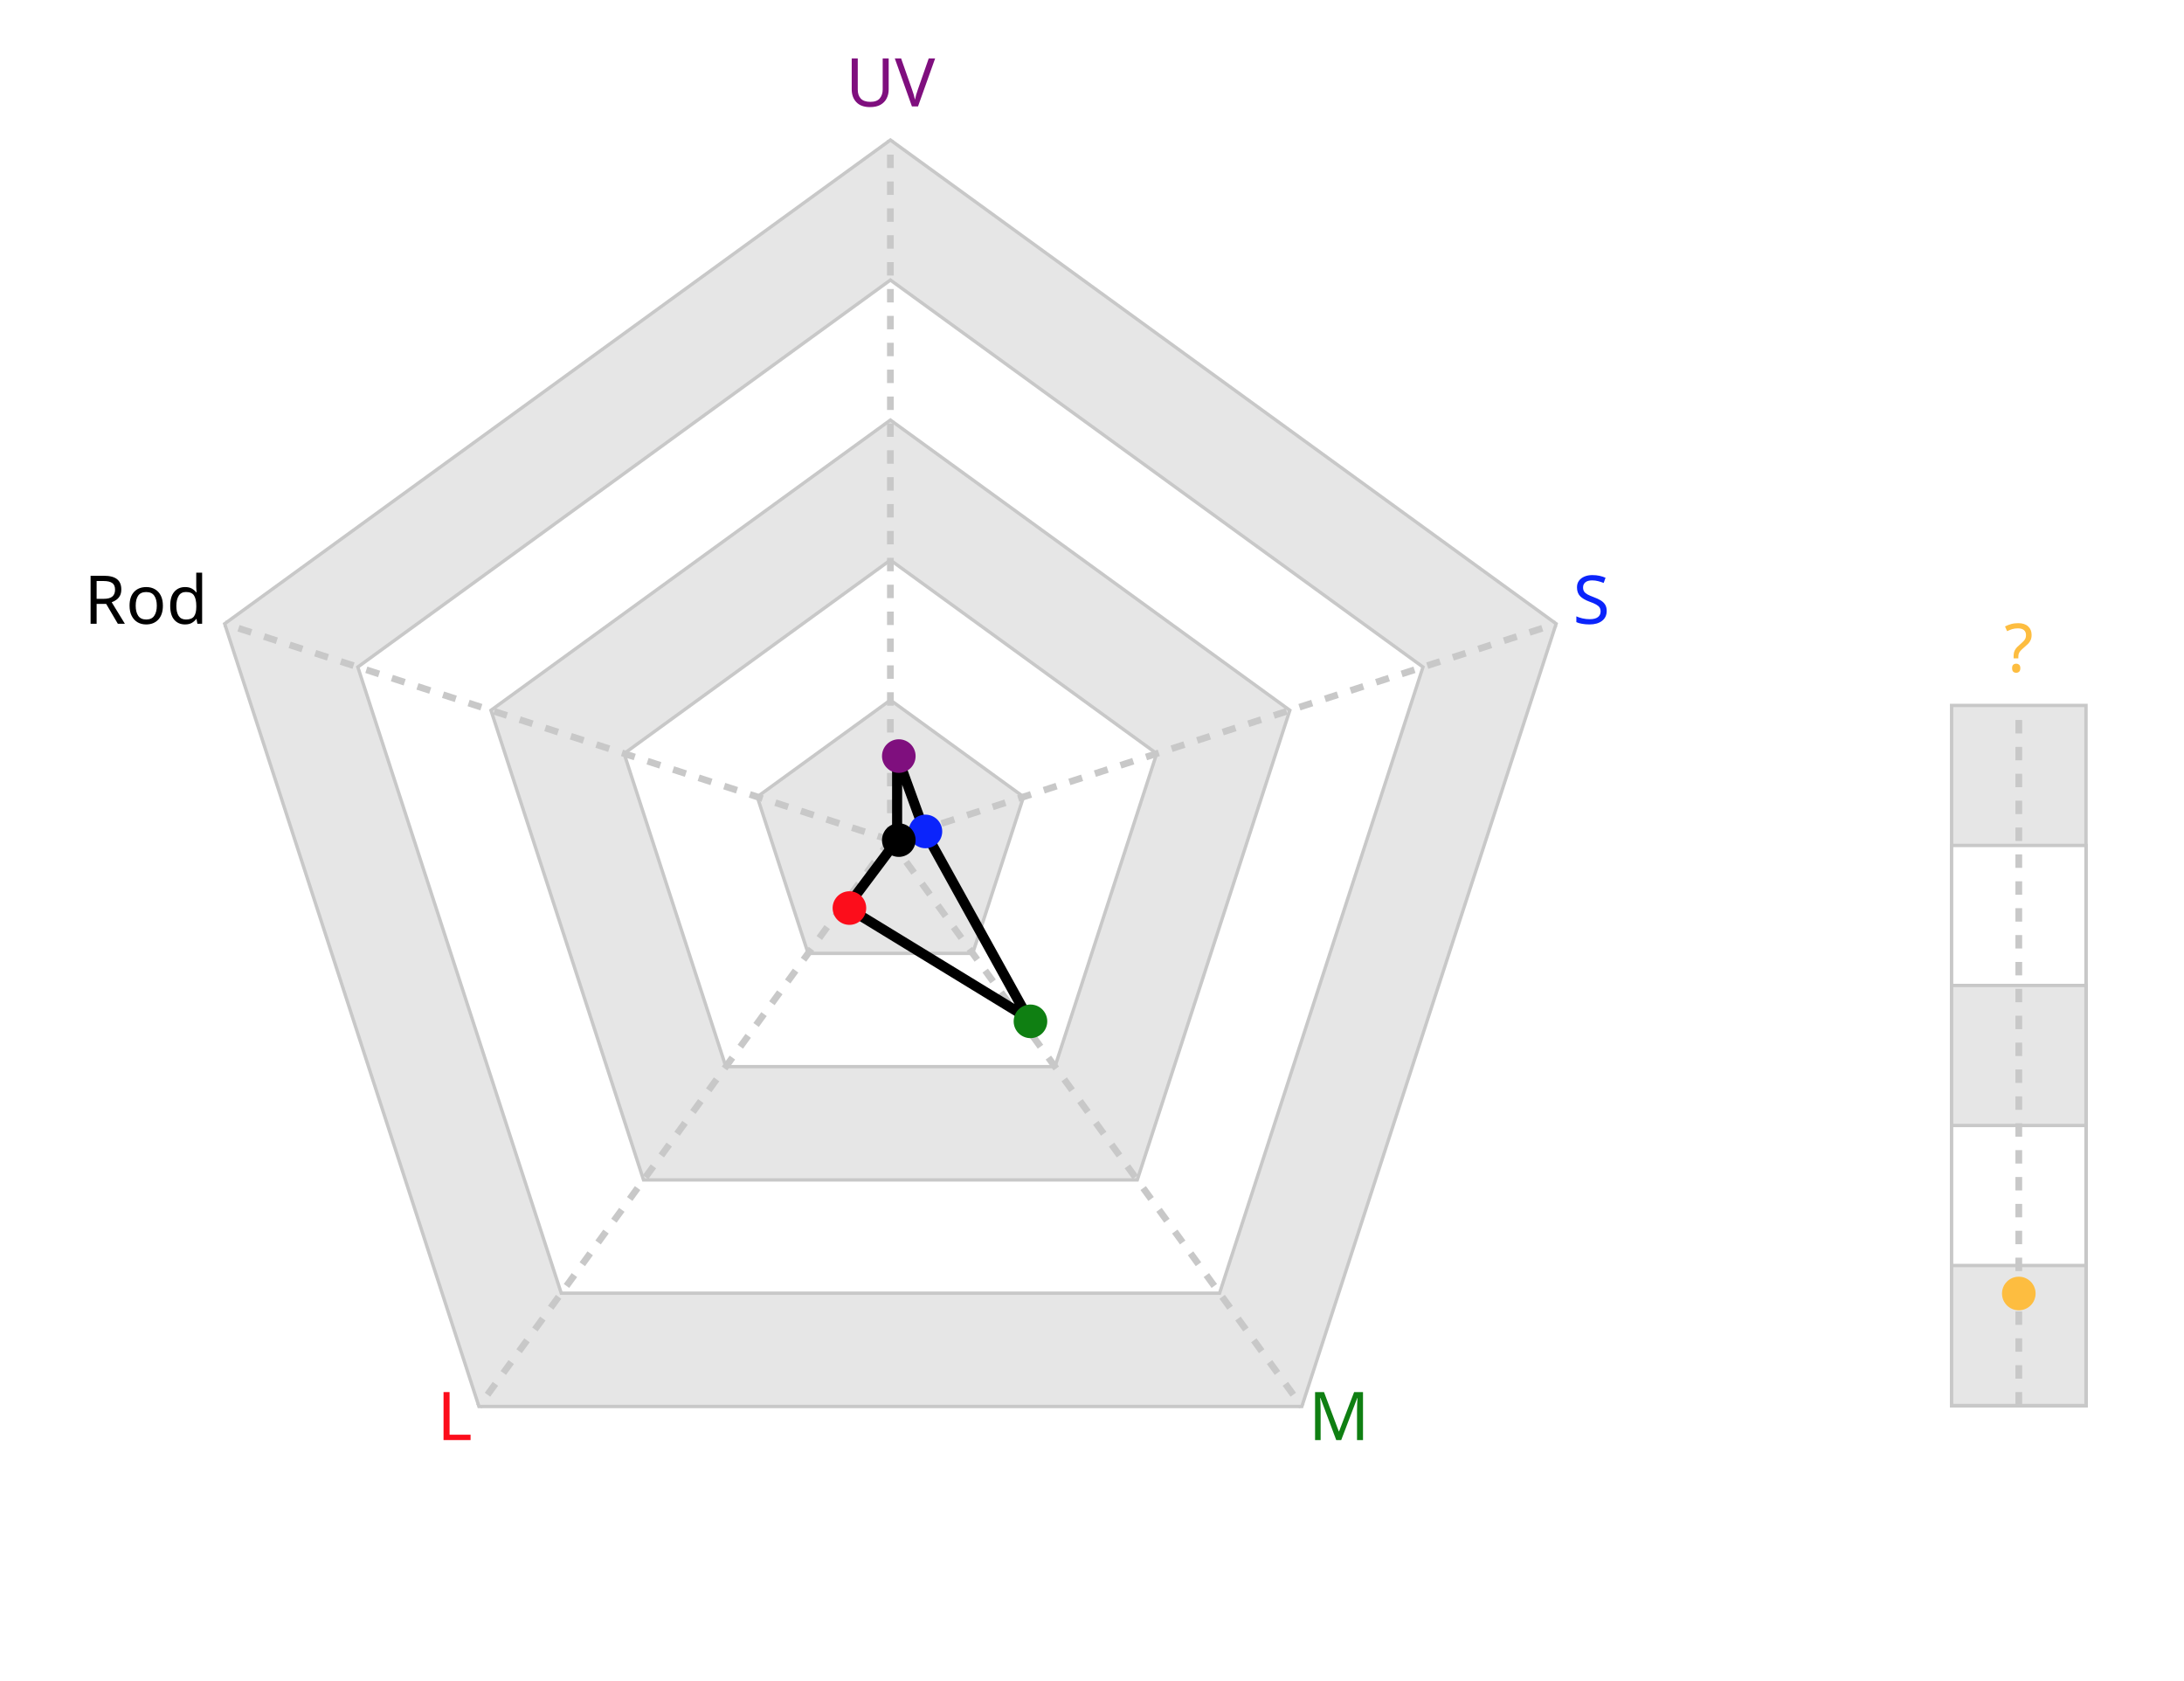
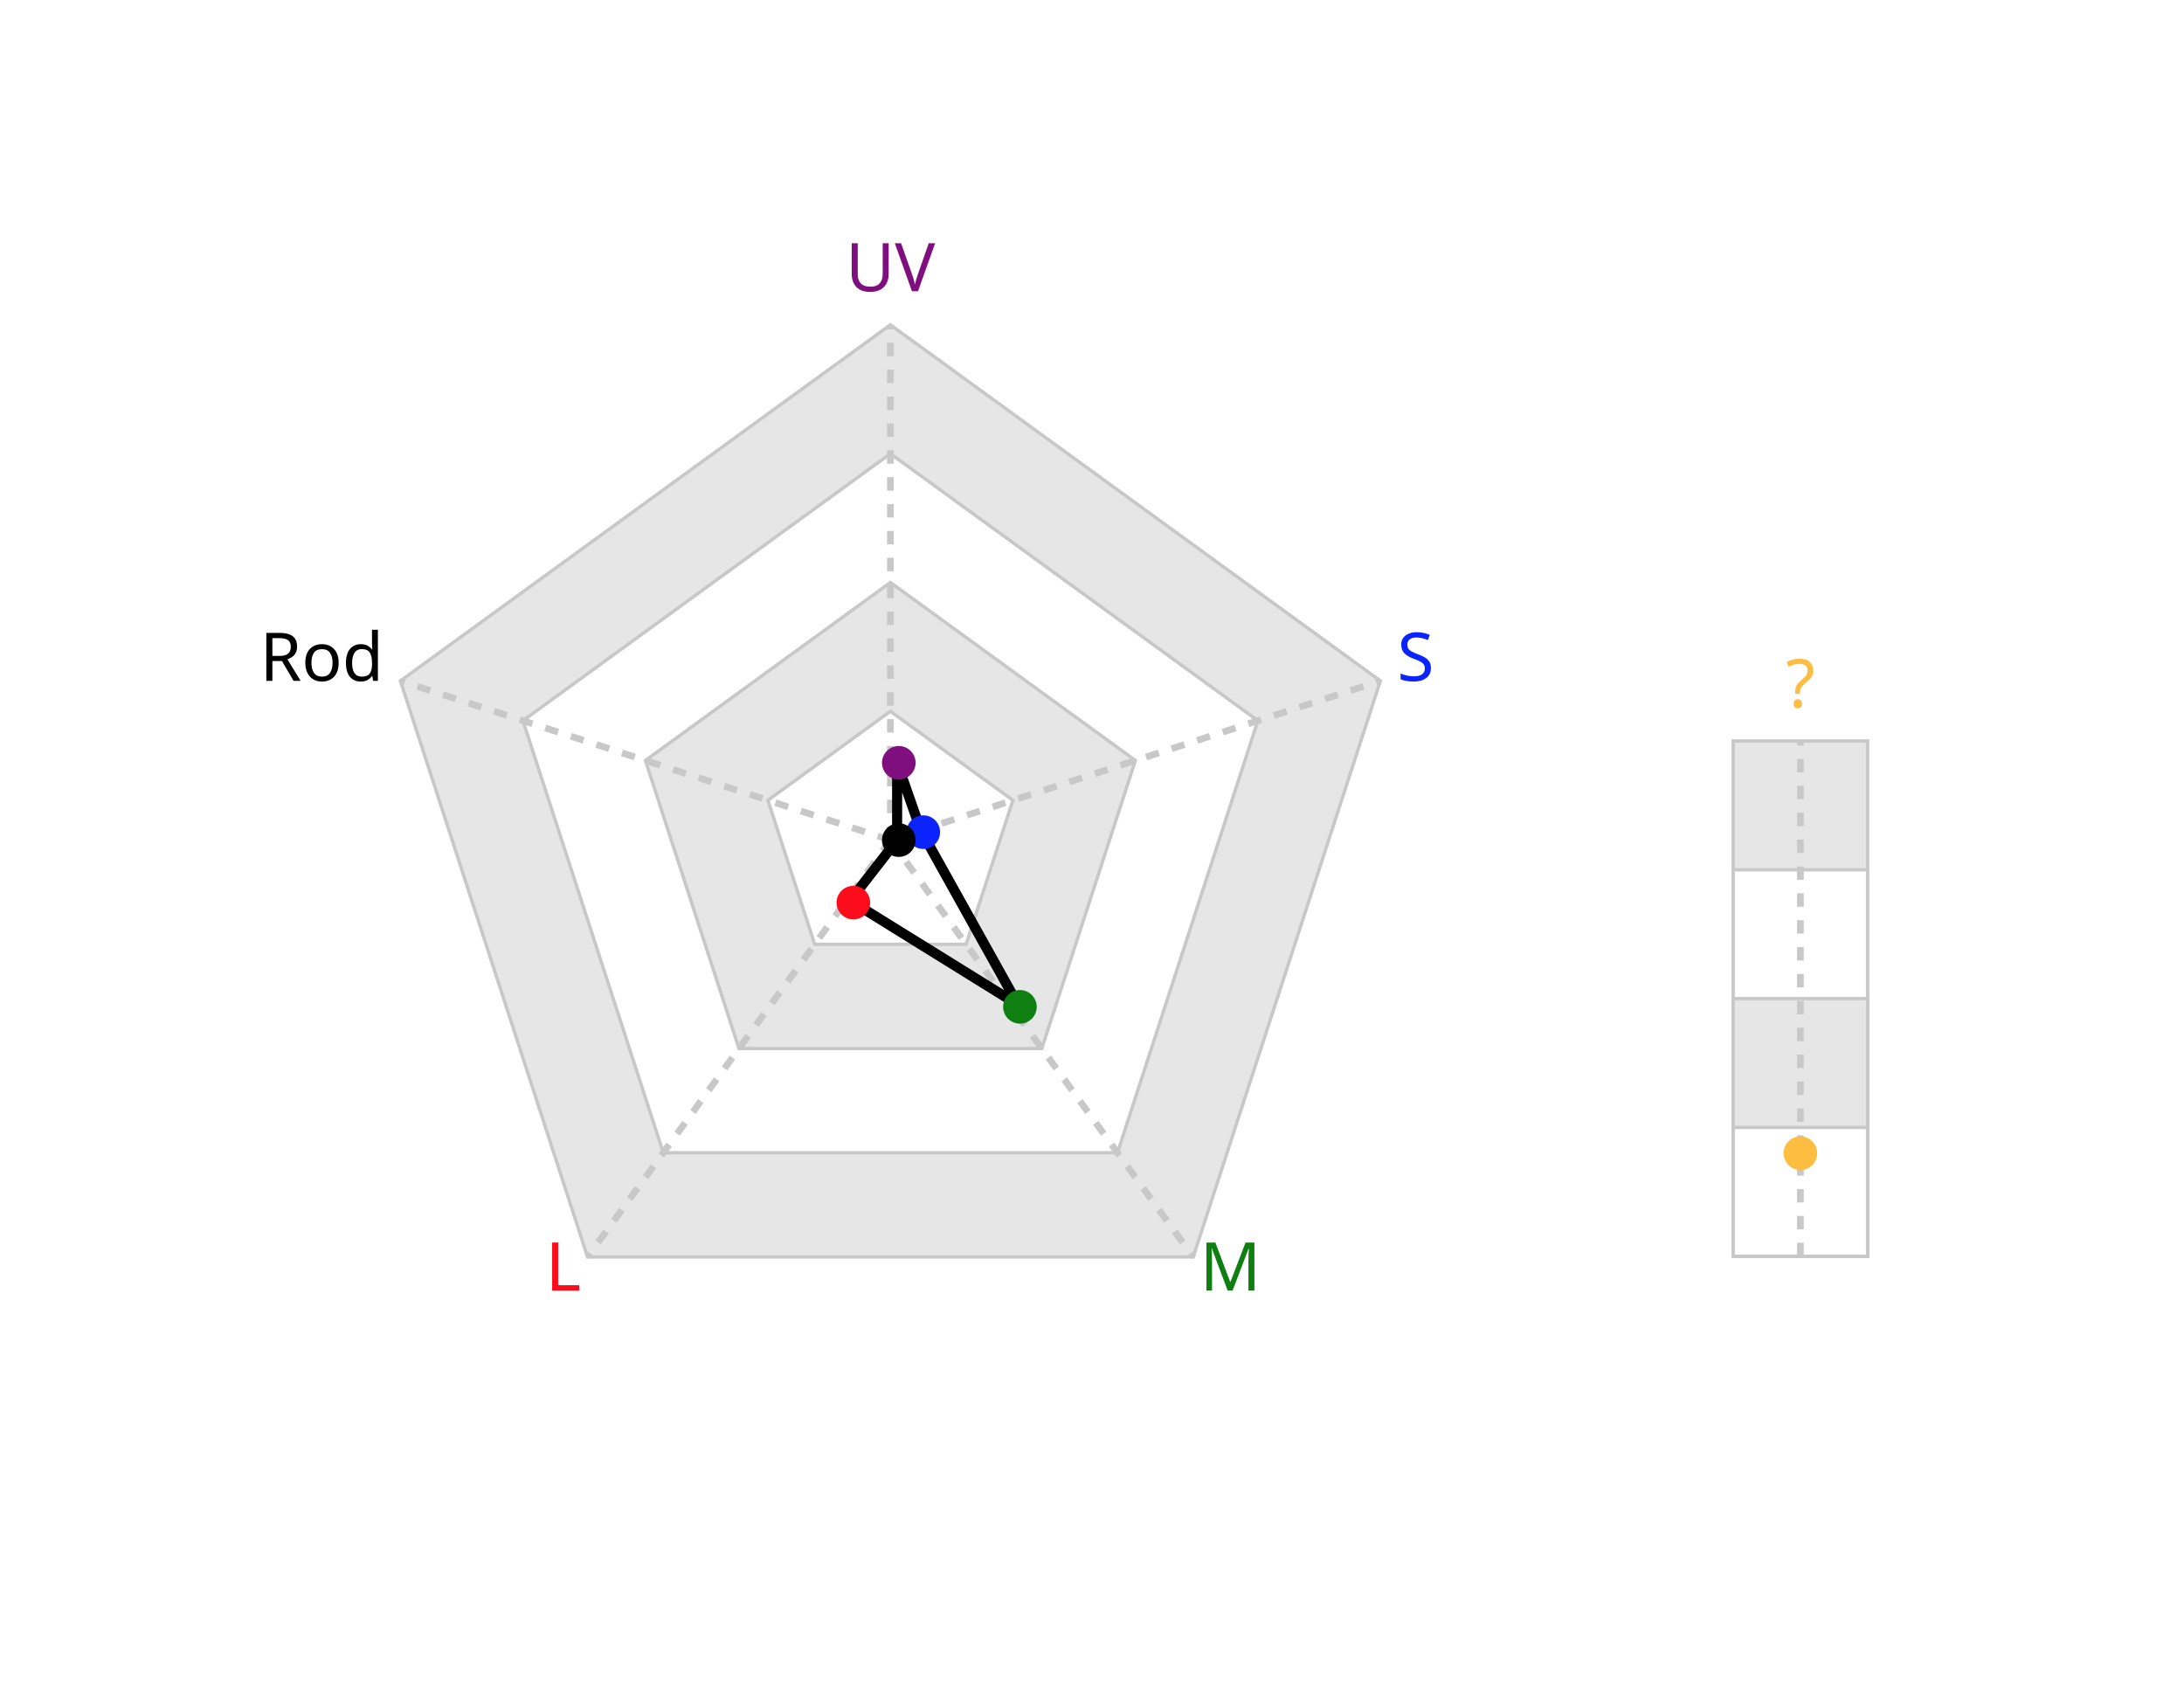
<svg xmlns="http://www.w3.org/2000/svg" baseProfile="full" height="500" version="1.1" width="650">
  <defs />
-   <polygon fill="rgb(230,230,230)" id="axGonMinor" points="265.0,41.667 463.137,185.621 387.455,418.545 142.545,418.545 66.863,185.621" stroke="rgb(200,200,200)" stroke-width="1" />
-   <polygon fill="rgb(255,255,255)" id="axGon" points="265.0,83.333 423.509,198.497 362.964,384.836 167.036,384.836 106.491,198.497" stroke="rgb(200,200,200)" stroke-width="1" />
-   <polygon fill="rgb(230,230,230)" id="axGonMinor" points="265.0,125 383.882,211.373 338.473,351.127 191.527,351.127 146.118,211.373" stroke="rgb(200,200,200)" stroke-width="1" />
-   <polygon fill="rgb(255,255,255)" id="axGon" points="265.0,166.667 344.255,224.249 313.982,317.418 216.018,317.418 185.745,224.249" stroke="rgb(200,200,200)" stroke-width="1" />
-   <polygon fill="rgb(230,230,230)" id="axGonMinor" points="265.0,208.333 304.627,237.124 289.491,283.709 240.509,283.709 225.373,237.124" stroke="rgb(200,200,200)" stroke-width="1" />
-   <rect fill="rgb(230,230,230)" height="208.333" id="zaxGonMinor" stroke="rgb(200,200,200)" stroke-width="1" width="40" x="580.833" y="209.926" />
-   <rect fill="rgb(255,255,255)" height="166.667" id="zaxGon" stroke="rgb(200,200,200)" stroke-width="1" width="40" x="580.833" y="251.593" />
-   <rect fill="rgb(230,230,230)" height="125" id="zaxGonMinor" stroke="rgb(200,200,200)" stroke-width="1" width="40" x="580.833" y="293.259" />
-   <rect fill="rgb(255,255,255)" height="83.333" id="zaxGon" stroke="rgb(200,200,200)" stroke-width="1" width="40" x="580.833" y="334.926" />
-   <rect fill="rgb(230,230,230)" height="41.667" id="zaxGonMinor" stroke="rgb(200,200,200)" stroke-width="1" width="40" x="580.833" y="376.593" />
-   <line id="ax" stroke="rgb(200,200,200)" stroke-dasharray="4" stroke-width="2" x1="600.833" x2="600.833" y1="418.259" y2="209.926" />
-   <text fill="rgb(253,189,64)" font-family="sans-serif" font-size="20" text-anchor="middle" transform="translate(0,-10)" x="600.833" y="209.926">?</text>
-   <line id="ax" stroke="rgb(200,200,200)" stroke-dasharray="4" stroke-width="2" transform="rotate(0.0,265.0,250.0)" x1="265.0" x2="265.0" y1="250.0" y2="41.667" />
-   <text alignment-baseline="middle" fill="rgb(127,15,126)" font-family="sans-serif" font-size="20" text-anchor="middle" transform="translate(0,-10)" x="265.0" y="41.667">UV</text>
-   <line id="ax" stroke="rgb(200,200,200)" stroke-dasharray="4" stroke-width="2" transform="rotate(72.0,265.0,250.0)" x1="265.0" x2="265.0" y1="250.0" y2="41.667" />
-   <text alignment-baseline="middle" fill="rgb(11,36,251)" font-family="sans-serif" font-size="20" text-anchor="start" transform="translate(+5,0)" x="463.137" y="185.621">S</text>
-   <line id="ax" stroke="rgb(200,200,200)" stroke-dasharray="4" stroke-width="2" transform="rotate(144.0,265.0,250.0)" x1="265.0" x2="265.0" y1="250.0" y2="41.667" />
-   <text alignment-baseline="middle" fill="rgb(15,127,18)" font-family="sans-serif" font-size="20" text-anchor="start" transform="translate(2,10)" x="387.455" y="418.545">M</text>
-   <line id="ax" stroke="rgb(200,200,200)" stroke-dasharray="4" stroke-width="2" transform="rotate(216.0,265.0,250.0)" x1="265.0" x2="265.0" y1="250.0" y2="41.667" />
-   <text alignment-baseline="middle" fill="rgb(252,13,27)" font-family="sans-serif" font-size="20" text-anchor="end" transform="translate(-2,10)" x="142.545" y="418.545">L</text>
-   <line id="ax" stroke="rgb(200,200,200)" stroke-dasharray="4" stroke-width="2" transform="rotate(288.0,265.0,250.0)" x1="265.0" x2="265.0" y1="250.0" y2="41.667" />
-   <text alignment-baseline="middle" fill="rgb(0,0,0)" font-family="sans-serif" font-size="20" text-anchor="end" transform="translate(-5,0)" x="66.863" y="185.621">Rod</text>
-   <path d="M267,225 L275,247 L306,303 L252,270 L267,250 Z" fill="none" id="cellGon" stroke="rgb(0,0,0)" stroke-linecap="round" stroke-opacity="1" stroke-width="3" />
-   <circle cx="267.5" cy="225.0" fill="rgb(127,15,126)" id="uDat" r="5" stroke="none" stroke-width="4" transform="rotate(0.0,267.5,250.0)" />
-   <circle cx="267.5" cy="241.667" fill="rgb(11,36,251)" id="sDat" r="5" stroke="none" stroke-width="4" transform="rotate(72.0,267.5,250.0)" />
-   <circle cx="267.5" cy="183.333" fill="rgb(15,127,18)" id="mDat" r="5" stroke="none" stroke-width="4" transform="rotate(144.0,267.5,250.0)" />
-   <circle cx="267.5" cy="225.0" fill="rgb(252,13,27)" id="lDat" r="5" stroke="none" stroke-width="4" transform="rotate(216.0,267.5,250.0)" />
+   <polygon fill="rgb(230,230,230)" id="axGonMinor" points="265.0,96.667 410.829,202.617 355.127,374.049 174.873,374.049 119.171,202.617" stroke="rgb(200,200,200)" stroke-width="1" />
+   <polygon fill="rgb(255,255,255)" id="axGon" points="265.0,135.0 374.371,214.463 332.595,343.037 197.405,343.037 155.629,214.463" stroke="rgb(200,200,200)" stroke-width="1" />
+   <polygon fill="rgb(230,230,230)" id="axGonMinor" points="265.0,173.333 337.914,226.309 310.064,312.025 219.936,312.025 192.086,226.309" stroke="rgb(200,200,200)" stroke-width="1" />
+   <polygon fill="rgb(255,255,255)" id="axGon" points="265.0,211.667 301.457,238.154 287.532,281.012 242.468,281.012 228.543,238.154" stroke="rgb(200,200,200)" stroke-width="1" />
+   <rect fill="rgb(230,230,230)" height="153.333" id="zaxGonMinor" stroke="rgb(200,200,200)" stroke-width="1" width="40" x="515.833" y="220.506" />
+   <rect fill="rgb(255,255,255)" height="115.0" id="zaxGon" stroke="rgb(200,200,200)" stroke-width="1" width="40" x="515.833" y="258.839" />
+   <rect fill="rgb(230,230,230)" height="76.667" id="zaxGonMinor" stroke="rgb(200,200,200)" stroke-width="1" width="40" x="515.833" y="297.172" />
+   <rect fill="rgb(255,255,255)" height="38.333" id="zaxGon" stroke="rgb(200,200,200)" stroke-width="1" width="40" x="515.833" y="335.506" />
+   <line id="ax" stroke="rgb(200,200,200)" stroke-dasharray="4" stroke-width="2" x1="535.833" x2="535.833" y1="373.839" y2="220.506" />
+   <text fill="rgb(253,189,64)" font-family="sans-serif" font-size="20" text-anchor="middle" transform="translate(0,-10)" x="535.833" y="220.506">?</text>
+   <line id="ax" stroke="rgb(200,200,200)" stroke-dasharray="4" stroke-width="2" transform="rotate(0.0,265.0,250.0)" x1="265.0" x2="265.0" y1="250.0" y2="96.667" />
+   <text alignment-baseline="middle" fill="rgb(127,15,126)" font-family="sans-serif" font-size="20" text-anchor="middle" transform="translate(0,-10)" x="265.0" y="96.667">UV</text>
+   <line id="ax" stroke="rgb(200,200,200)" stroke-dasharray="4" stroke-width="2" transform="rotate(72.0,265.0,250.0)" x1="265.0" x2="265.0" y1="250.0" y2="96.667" />
+   <text alignment-baseline="middle" fill="rgb(11,36,251)" font-family="sans-serif" font-size="20" text-anchor="start" transform="translate(+5,0)" x="410.829" y="202.617">S</text>
+   <line id="ax" stroke="rgb(200,200,200)" stroke-dasharray="4" stroke-width="2" transform="rotate(144.0,265.0,250.0)" x1="265.0" x2="265.0" y1="250.0" y2="96.667" />
+   <text alignment-baseline="middle" fill="rgb(15,127,18)" font-family="sans-serif" font-size="20" text-anchor="start" transform="translate(2,10)" x="355.127" y="374.049">M</text>
+   <line id="ax" stroke="rgb(200,200,200)" stroke-dasharray="4" stroke-width="2" transform="rotate(216.0,265.0,250.0)" x1="265.0" x2="265.0" y1="250.0" y2="96.667" />
+   <text alignment-baseline="middle" fill="rgb(252,13,27)" font-family="sans-serif" font-size="20" text-anchor="end" transform="translate(-2,10)" x="174.873" y="374.049">L</text>
+   <line id="ax" stroke="rgb(200,200,200)" stroke-dasharray="4" stroke-width="2" transform="rotate(288.0,265.0,250.0)" x1="265.0" x2="265.0" y1="250.0" y2="96.667" />
+   <text alignment-baseline="middle" fill="rgb(0,0,0)" font-family="sans-serif" font-size="20" text-anchor="end" transform="translate(-5,0)" x="119.171" y="202.617">Rod</text>
+   <path d="M267,227 L274,247 L303,299 L253,268 L267,250 Z" fill="none" id="cellGon" stroke="rgb(0,0,0)" stroke-linecap="round" stroke-opacity="1" stroke-width="3" />
+   <circle cx="267.5" cy="227.0" fill="rgb(127,15,126)" id="uDat" r="5" stroke="none" stroke-width="4" transform="rotate(0.0,267.5,250.0)" />
+   <circle cx="267.5" cy="242.333" fill="rgb(11,36,251)" id="sDat" r="5" stroke="none" stroke-width="4" transform="rotate(72.0,267.5,250.0)" />
+   <circle cx="267.5" cy="188.667" fill="rgb(15,127,18)" id="mDat" r="5" stroke="none" stroke-width="4" transform="rotate(144.0,267.5,250.0)" />
+   <circle cx="267.5" cy="227.0" fill="rgb(252,13,27)" id="lDat" r="5" stroke="none" stroke-width="4" transform="rotate(216.0,267.5,250.0)" />
  <circle cx="267.5" cy="250.0" fill="rgb(0,0,0)" id="rDat" r="5" stroke="none" stroke-width="4" transform="rotate(288.0,267.5,250.0)" />
-   <circle cx="600.833" cy="384.926" fill="rgb(253,189,64)" id="zDat" r="5" stroke="none" stroke-width="4" transform="rotate(0,600.8333,250.0)" />
+   <circle cx="535.833" cy="343.172" fill="rgb(253,189,64)" id="zDat" r="5" stroke="none" stroke-width="4" transform="rotate(0,535.8333,250.0)" />
</svg>
